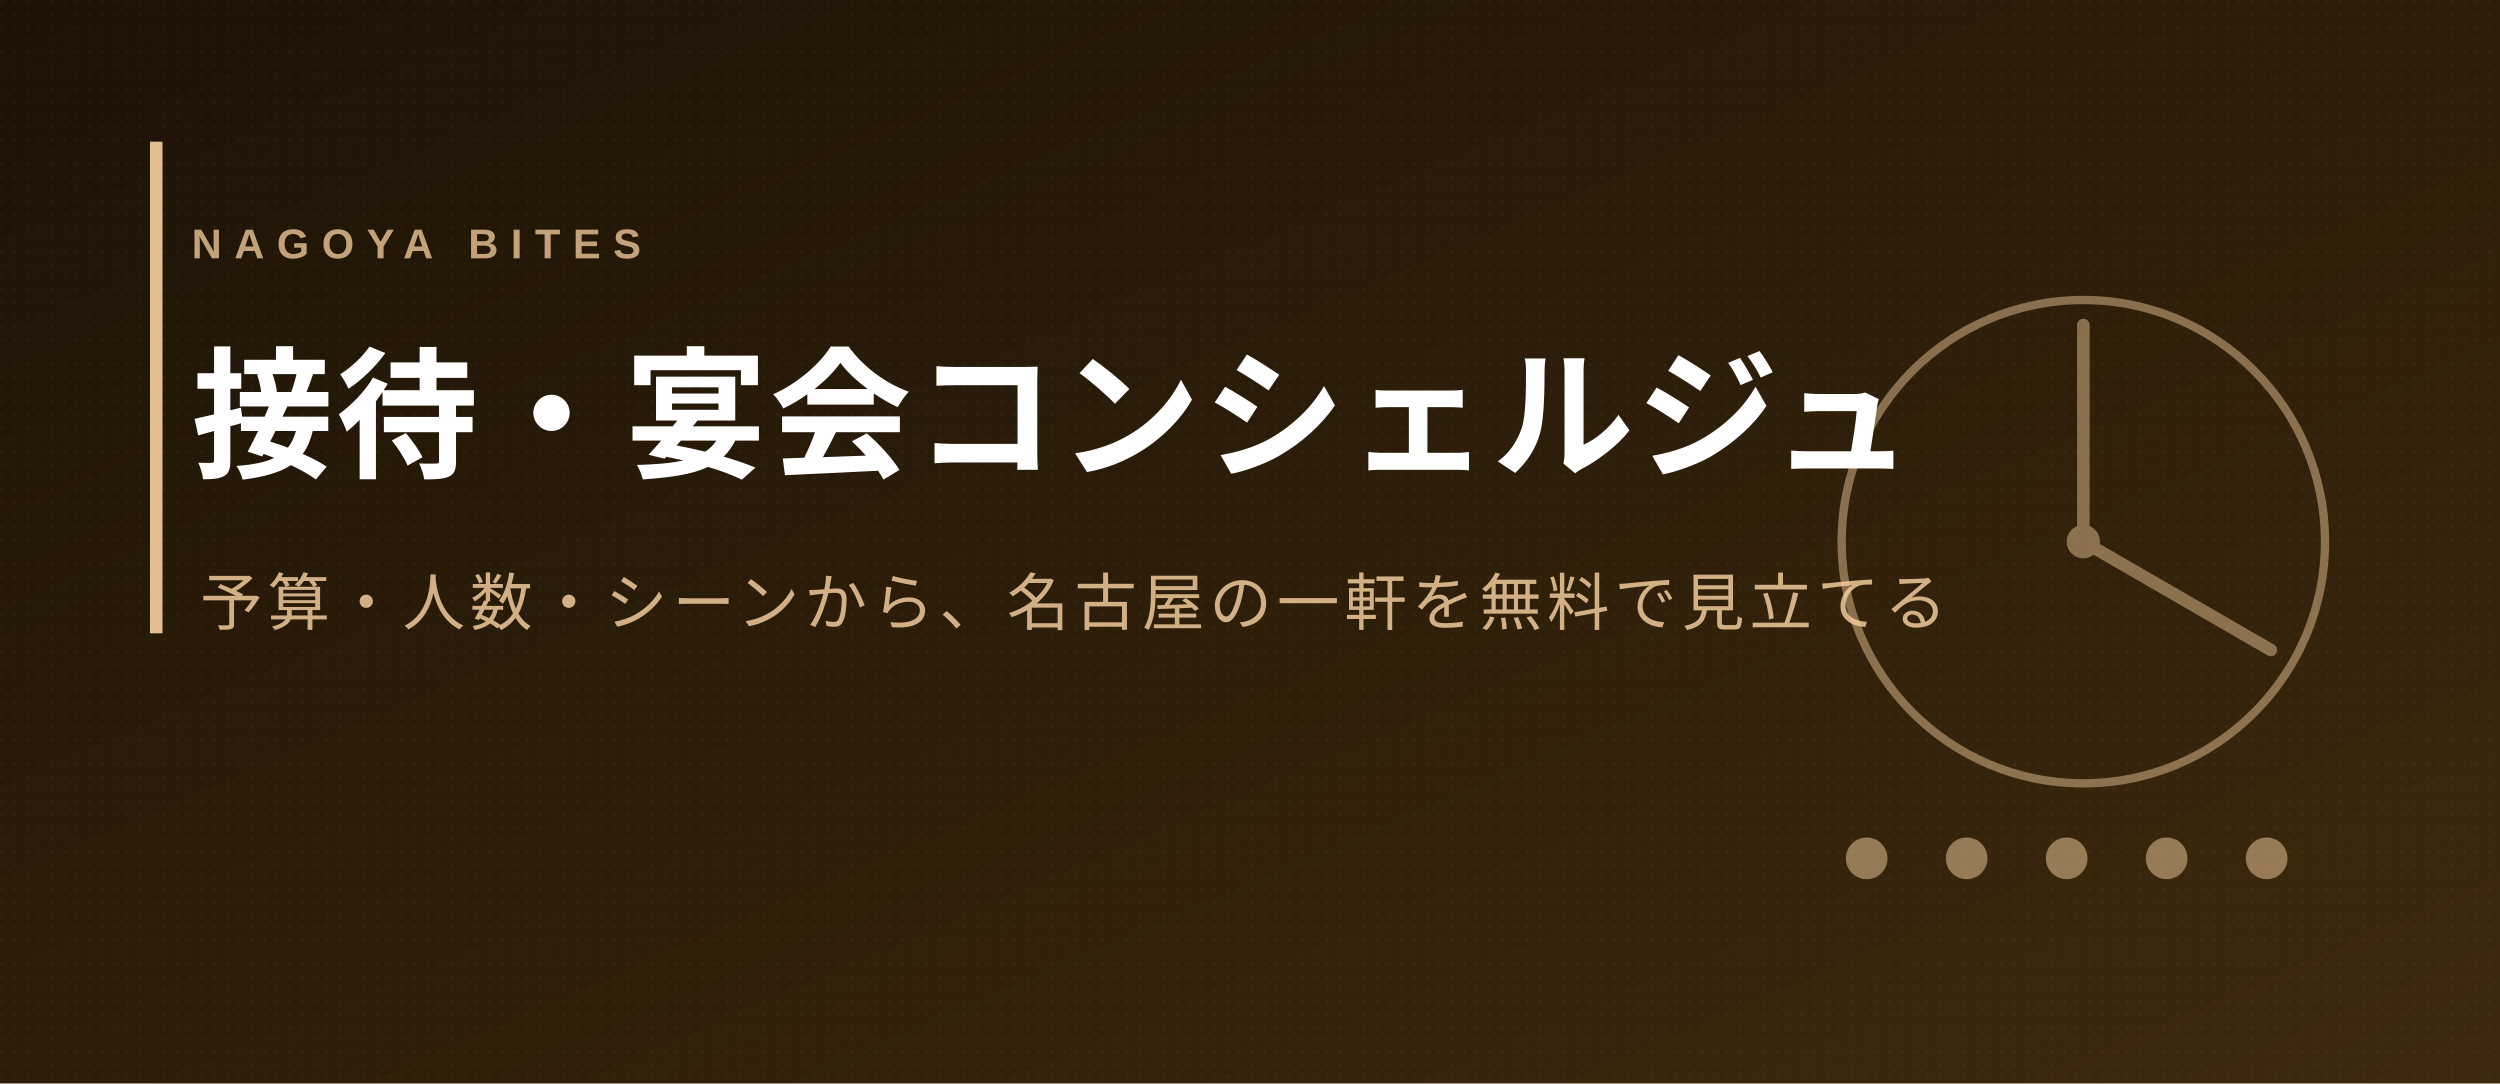
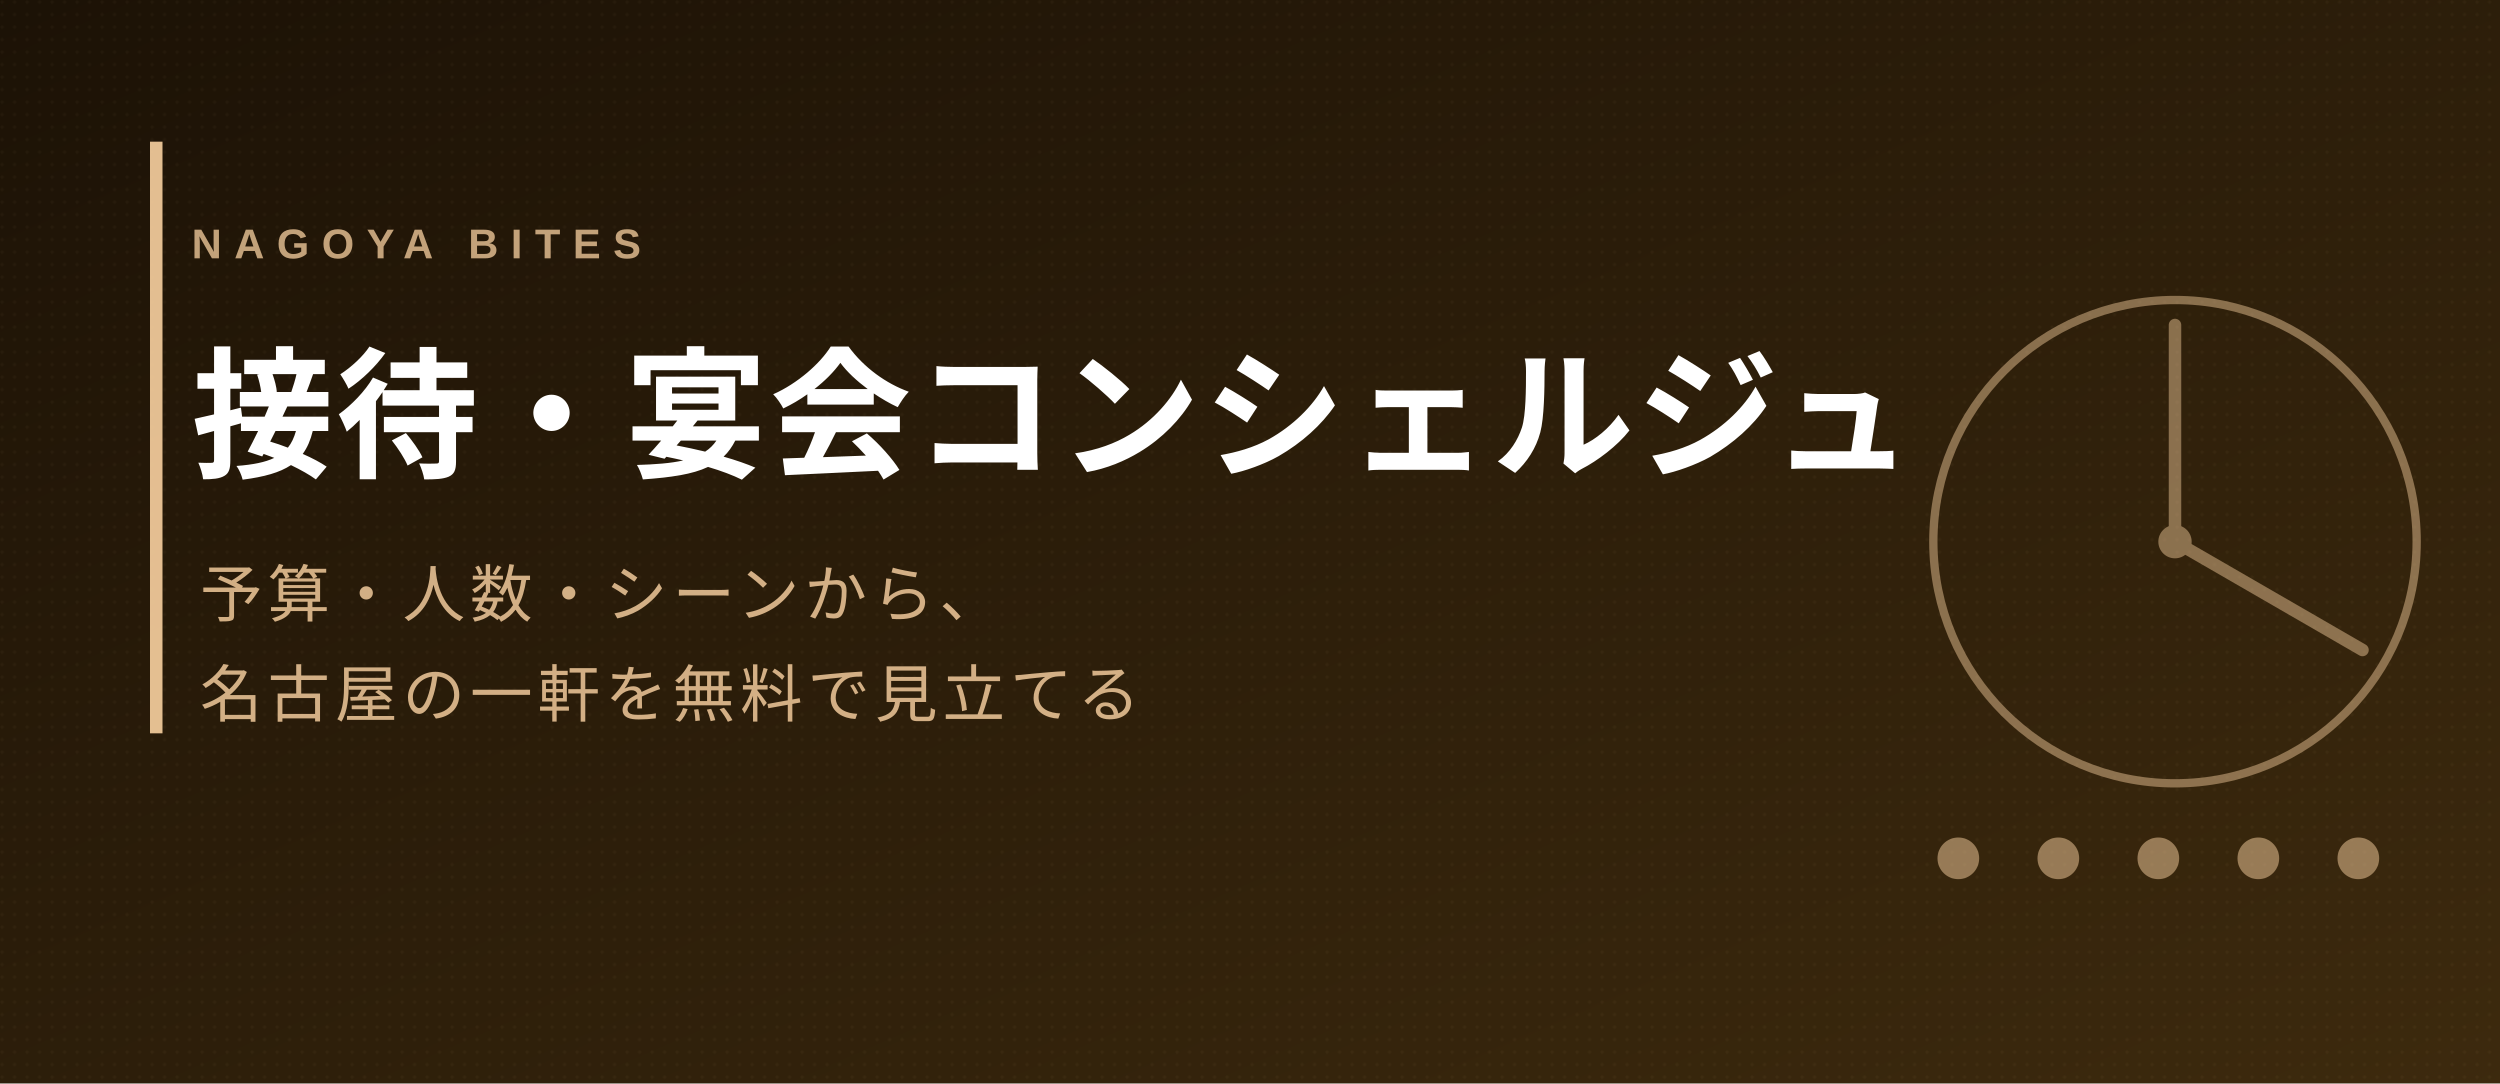
<svg xmlns="http://www.w3.org/2000/svg" viewBox="0 0 600 260" width="600" height="260" role="img" aria-label="名古屋 接待・宴会コンシェルジュ">
  <defs>
    <linearGradient id="bg" x1="0" y1="0" x2="1" y2="1">
      <stop offset="0%" stop-color="#1c1206" />
      <stop offset="100%" stop-color="#5e4216" />
    </linearGradient>
    <pattern id="grain" width="3" height="3" patternUnits="userSpaceOnUse">
      <rect width="3" height="3" fill="#1c1206" />
      <circle cx="0.5" cy="0.5" r="0.4" fill="#f8d0a0" opacity="0.06" />
    </pattern>
  </defs>
  <rect width="600" height="260" fill="url(#bg)" />
  <rect width="600" height="260" fill="url(#grain)" opacity=".5" />
  <g opacity=".45" fill="none" stroke="#f8d0a0" stroke-width="2">
-     <circle cx="500" cy="130" r="58" />
-     <path d="M500 130 L500 78 M500 130 L545 156" stroke-width="3" stroke-linecap="round" />
-     <circle cx="500" cy="130" r="4" fill="#f8d0a0" stroke="none" />
+     <circle cx="522" cy="130" r="58" />
+     <path d="M522 130 L522 78 M522 130 L567 156" stroke-width="3" stroke-linecap="round" />
+     <circle cx="522" cy="130" r="4" fill="#f8d0a0" stroke="none" />
  </g>
  <g opacity=".5" fill="#f8d0a0">
-     <circle cx="448" cy="206" r="5" />
-     <circle cx="472" cy="206" r="5" />
-     <circle cx="496" cy="206" r="5" />
-     <circle cx="520" cy="206" r="5" />
-     <circle cx="544" cy="206" r="5" />
+     <circle cx="470" cy="206" r="5" />
+     <circle cx="494" cy="206" r="5" />
+     <circle cx="518" cy="206" r="5" />
+     <circle cx="542" cy="206" r="5" />
+     <circle cx="566" cy="206" r="5" />
  </g>
-   <rect x="36" y="34" width="3" height="118" fill="#f8d0a0" opacity=".9" />
+   <rect x="36" y="34" width="3" height="142" fill="#f8d0a0" opacity=".9" />
  <text x="46" y="62" fill="#f8d0a0" opacity=".75" font-family="'Helvetica Neue', Arial, sans-serif" font-size="10" font-weight="700" letter-spacing="0.3em">NAGOYA BITES</text>
  <text x="46" y="112" fill="#fff" font-family="'Hiragino Mincho ProN','Yu Mincho','Noto Serif JP',serif" font-size="34" font-weight="700" letter-spacing="0.02em">接待・宴会コンシェルジュ</text>
-   <text x="48" y="150" fill="#f8d0a0" opacity=".82" font-family="'Hiragino Mincho ProN','Yu Mincho','Noto Serif JP',serif" font-size="15" letter-spacing="0.08em">予算・人数・シーンから、名古屋の一軒を無料で見立てる</text>
+   <text x="48" y="148" fill="#f8d0a0" opacity=".82" font-family="'Hiragino Mincho ProN','Yu Mincho','Noto Serif JP',serif" font-size="15" letter-spacing="0.08em">予算・人数・シーンから、</text>
+   <text x="48" y="172" fill="#f8d0a0" opacity=".82" font-family="'Hiragino Mincho ProN','Yu Mincho','Noto Serif JP',serif" font-size="15" letter-spacing="0.08em">名古屋の一軒を無料で見立てる</text>
</svg>
